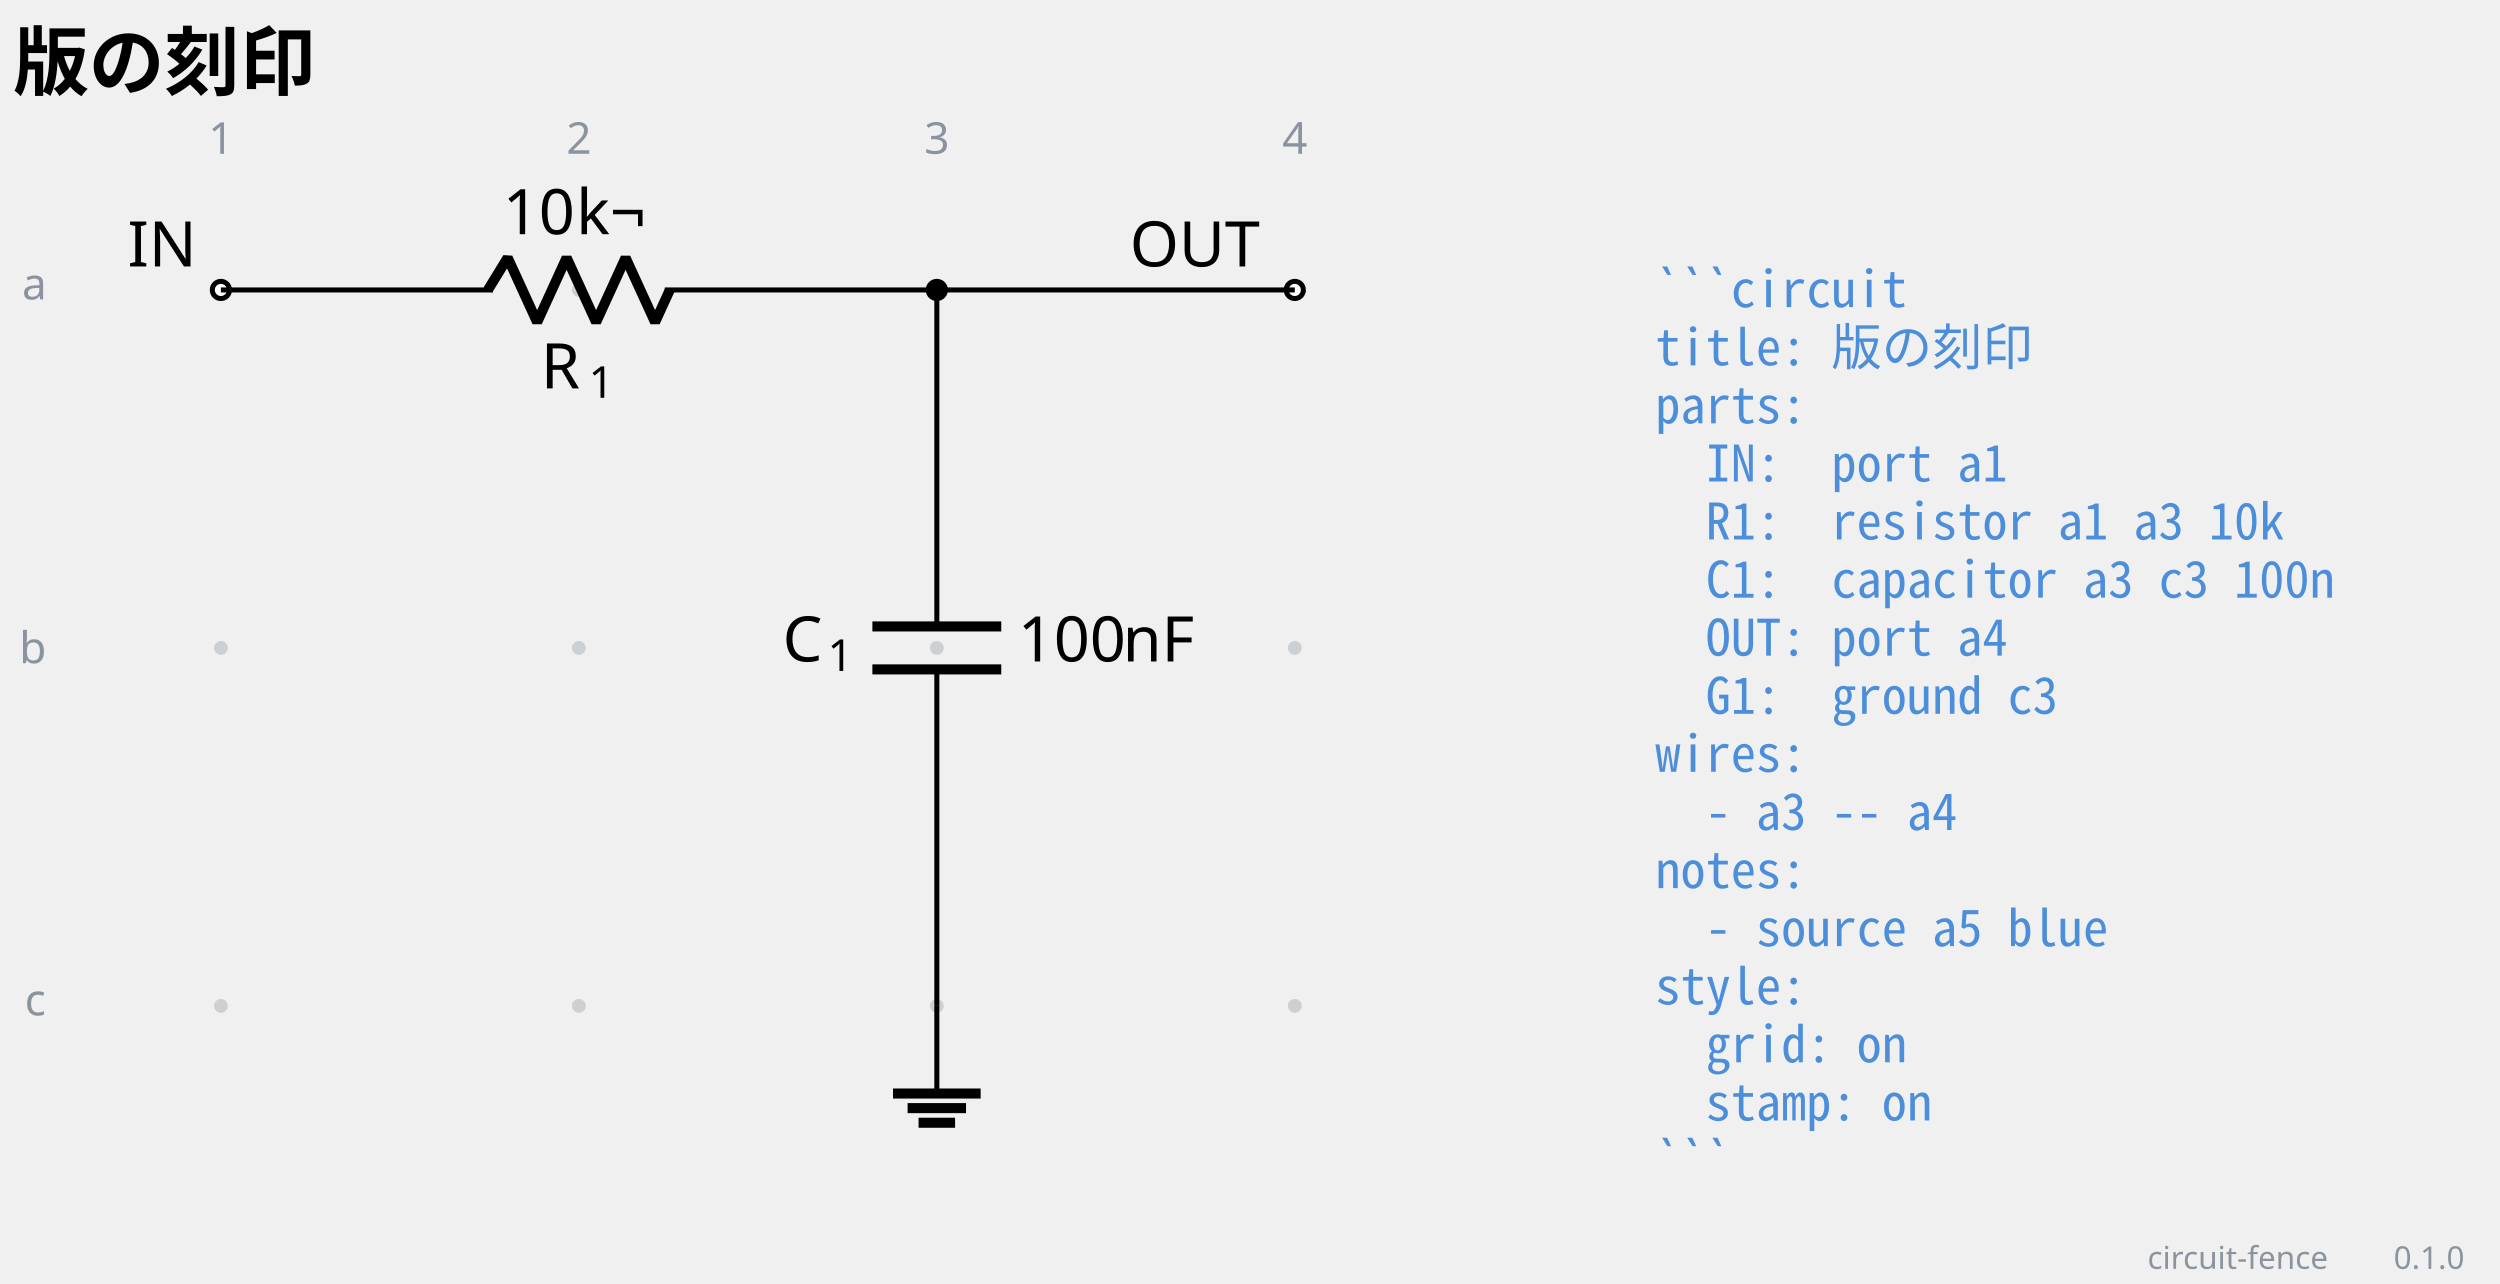
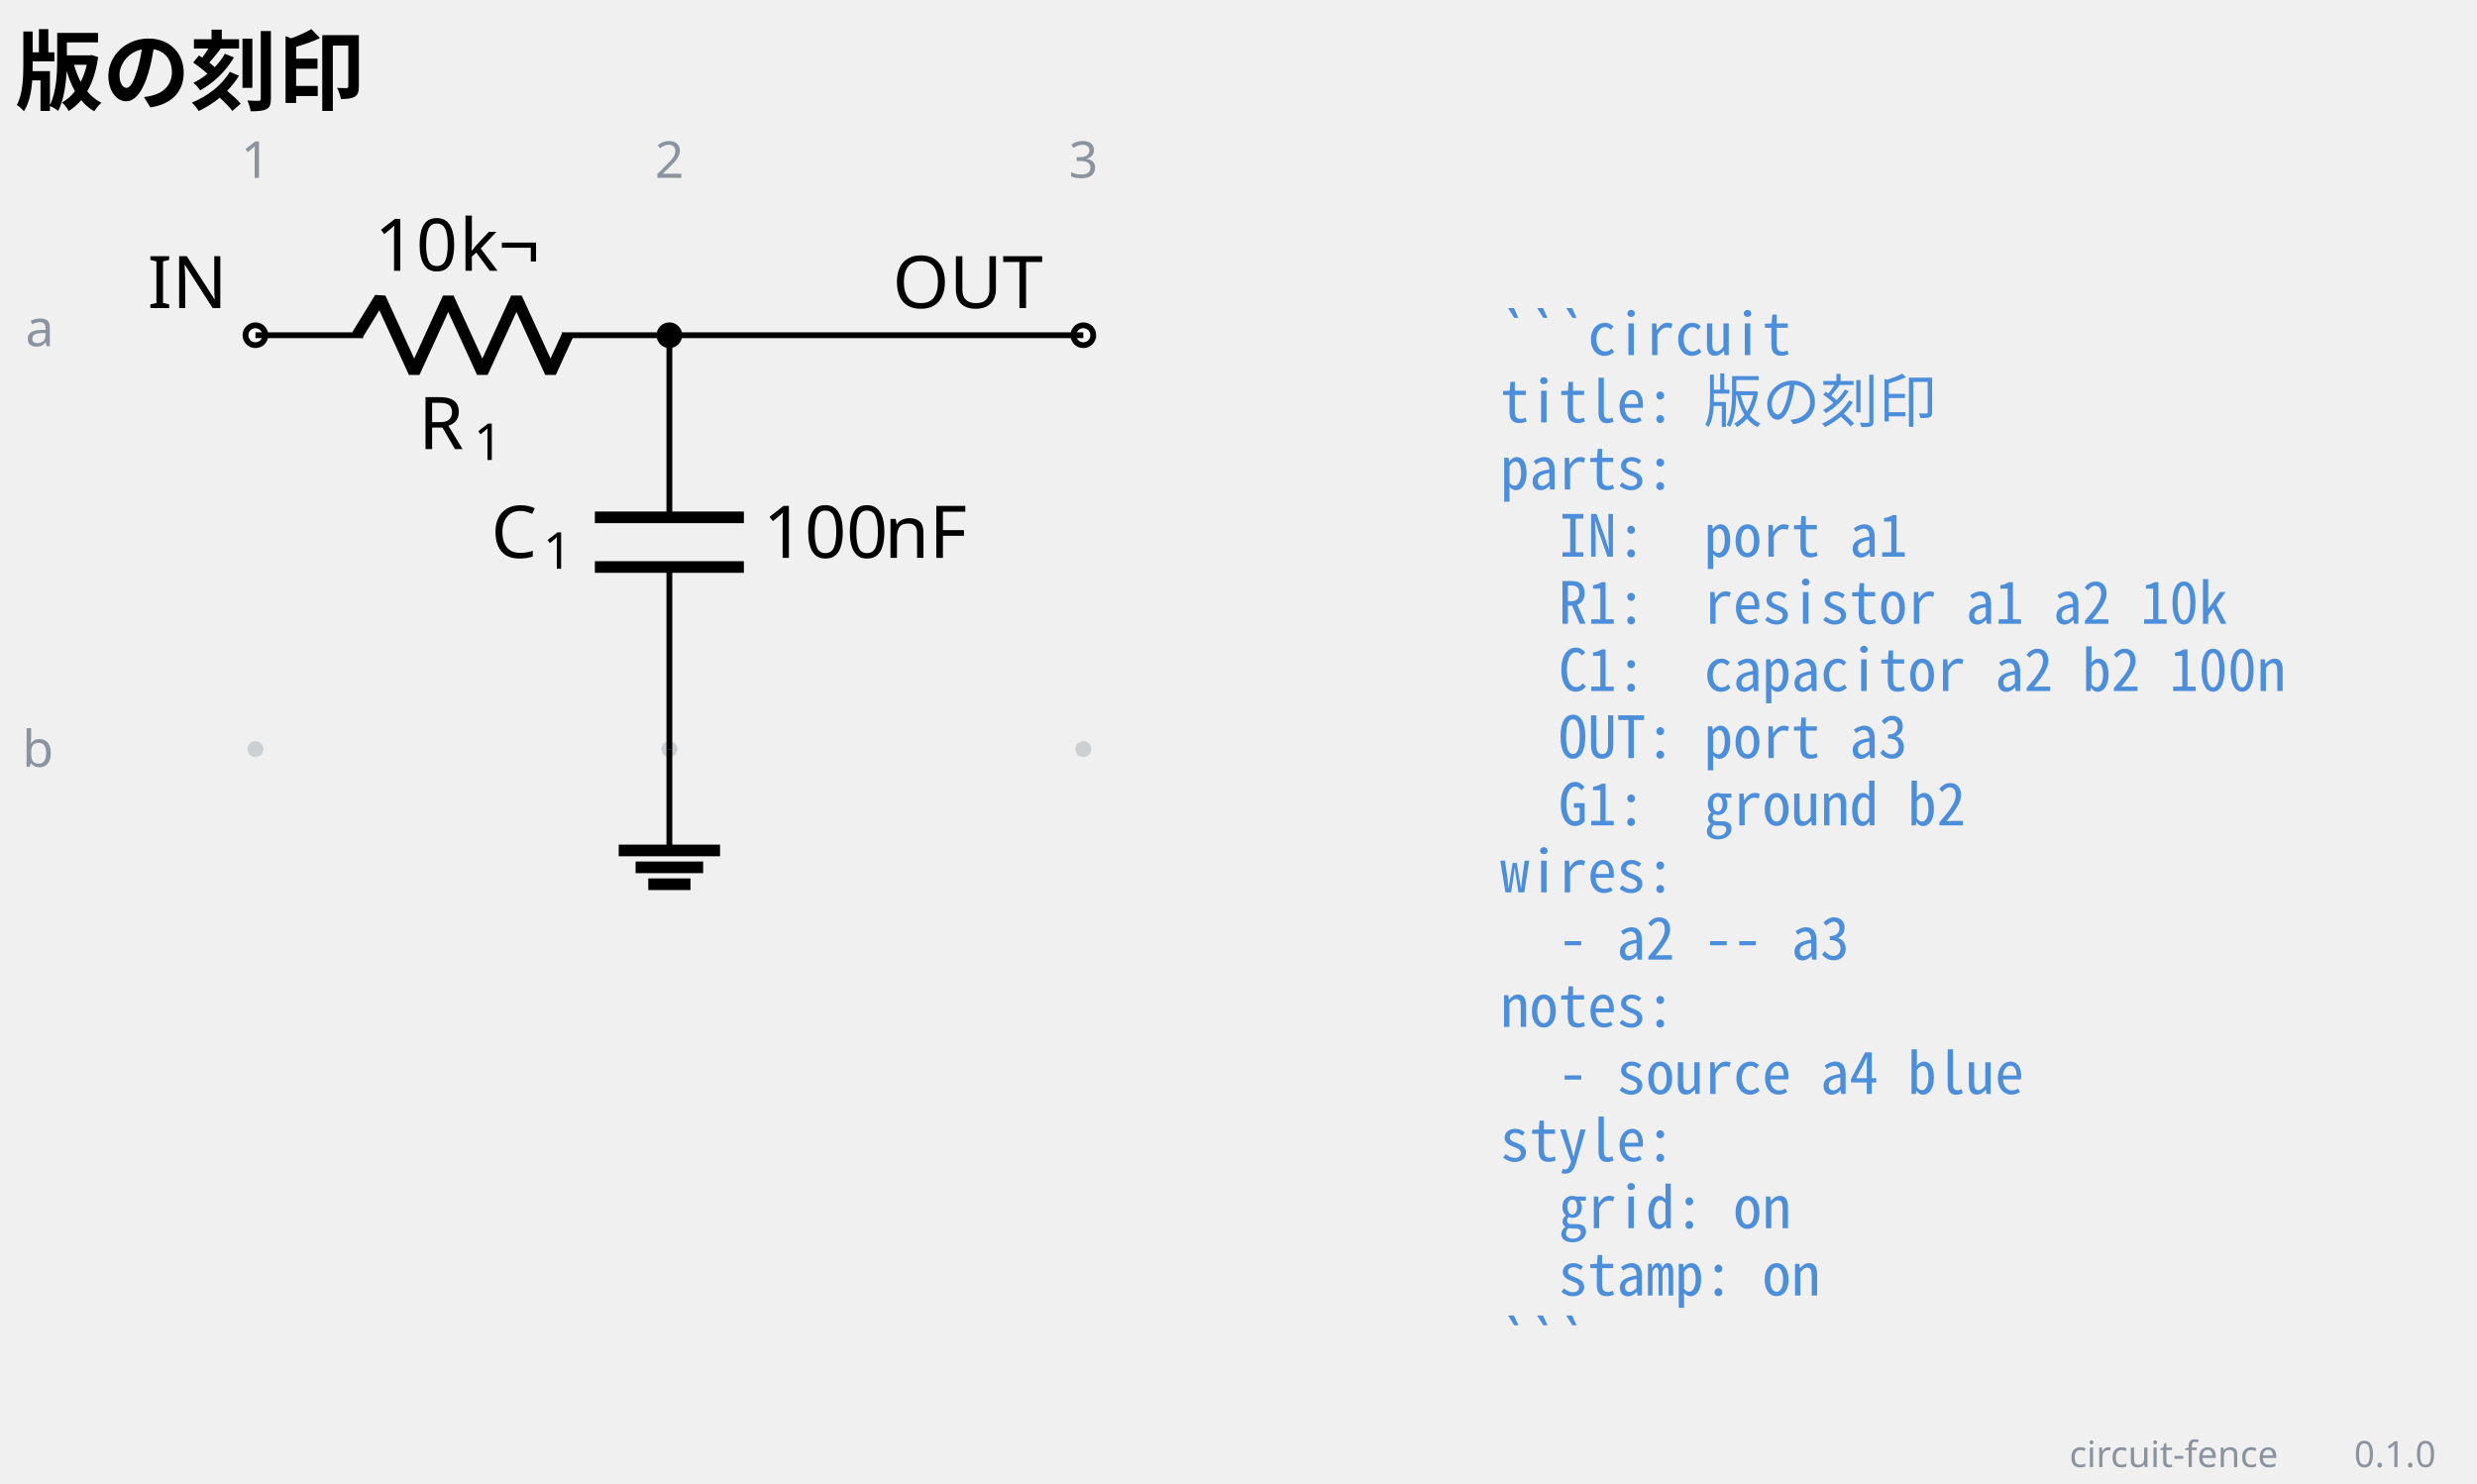
- <svg xmlns="http://www.w3.org/2000/svg" data-circuit-fence="0.1.0" fill="currentColor" width="529.887" height="271.974" viewBox="-72 -72 397.416 203.98">
+ <svg xmlns="http://www.w3.org/2000/svg" data-circuit-fence="0.1.0" fill="currentColor" width="454.013" height="271.974" viewBox="-72 -72 340.51 203.98">
  <g stroke="currentColor" stroke-miterlimit="10" stroke-width=".8">
-     <path fill="#8b949e" fill-opacity=".35" stroke="none" stroke-opacity=".35" d="M-35.787-25.909a1.1 1.1 0 1 0-2.2 0 1.1 1.1 0 0 0 2.2 0M-35.787 30.997a1.1 1.1 0 1 0-2.2 0 1.1 1.1 0 0 0 2.2 0M-35.787 87.902a1.1 1.1 0 1 0-2.2 0 1.1 1.1 0 0 0 2.2 0M21.118-25.909a1.1 1.1 0 1 0-2.2 0 1.1 1.1 0 0 0 2.2 0M21.118 30.997a1.1 1.1 0 1 0-2.2 0 1.1 1.1 0 0 0 2.2 0M21.118 87.902a1.1 1.1 0 1 0-2.2 0 1.1 1.1 0 0 0 2.2 0M78.024-25.909a1.1 1.1 0 1 0-2.2 0 1.1 1.1 0 0 0 2.2 0M78.024 30.997a1.1 1.1 0 1 0-2.2 0 1.1 1.1 0 0 0 2.2 0M78.024 87.902a1.1 1.1 0 1 0-2.2 0 1.1 1.1 0 0 0 2.2 0M134.93-25.909a1.1 1.1 0 1 0-2.2 0 1.1 1.1 0 0 0 2.2 0M134.93 30.997a1.1 1.1 0 1 0-2.2 0 1.1 1.1 0 0 0 2.2 0M134.93 87.902a1.1 1.1 0 1 0-2.2 0 1.1 1.1 0 0 0 2.2 0m-1.1 0" />
+     <path fill="#8b949e" fill-opacity=".35" stroke="none" stroke-opacity=".35" d="M-35.787-25.909a1.1 1.1 0 1 0-2.2 0 1.1 1.1 0 0 0 2.2 0M-35.787 30.997a1.1 1.1 0 1 0-2.2 0 1.1 1.1 0 0 0 2.2 0M21.118-25.909a1.1 1.1 0 1 0-2.2 0 1.1 1.1 0 0 0 2.2 0M21.118 30.997a1.1 1.1 0 1 0-2.2 0 1.1 1.1 0 0 0 2.2 0M78.024-25.909a1.1 1.1 0 1 0-2.2 0 1.1 1.1 0 0 0 2.2 0M78.024 30.997a1.1 1.1 0 1 0-2.2 0 1.1 1.1 0 0 0 2.2 0m-1.1 0" />
    <g fill="#8b949e" stroke="#8b949e">
      <text x="-36.887" y="-25.909" fill="#8b949e" stroke="none" font-family="cmr7" font-size="7" transform="translate(-1.993 -21.645)">1</text>
    </g>
    <g fill="#8b949e" stroke="#8b949e">
      <text x="-36.887" y="-25.909" fill="#8b949e" stroke="none" font-family="cmr7" font-size="7" transform="translate(54.912 -21.645)">2</text>
    </g>
    <g fill="#8b949e" stroke="#8b949e">
      <text x="-36.887" y="-25.909" fill="#8b949e" stroke="none" font-family="cmr7" font-size="7" transform="translate(111.818 -21.645)">3</text>
    </g>
    <g fill="#8b949e" stroke="#8b949e">
-       <text x="-36.887" y="-25.909" fill="#8b949e" stroke="none" font-family="cmr7" font-size="7" transform="translate(168.723 -21.645)">4</text>
-     </g>
-     <g fill="#8b949e" stroke="#8b949e">
      <text x="-36.887" y="-25.909" fill="#8b949e" stroke="none" font-family="cmr7" font-size="7" transform="translate(-31.62 1.507)">a</text>
    </g>
    <g fill="#8b949e" stroke="#8b949e">
      <text x="-36.887" y="-25.909" fill="#8b949e" stroke="none" font-family="cmr7" font-size="7" transform="translate(-32.05 59.336)">b</text>
    </g>
-     <g fill="#8b949e" stroke="#8b949e">
-       <text x="-36.887" y="-25.909" fill="#8b949e" stroke="none" font-family="cmr7" font-size="7" transform="translate(-31.189 115.318)">c</text>
-     </g>
    <g fill="#ffffff">
      <path d="M-35.522-25.909a1.365 1.365 0 1 0-2.73 0 1.365 1.365 0 0 0 2.73 0Zm-1.365 0" />
    </g>
    <text x="-36.887" y="-25.909" stroke="none" font-family="cmr10" font-size="10" transform="translate(-14.844 -3.733)">IN</text>
-     <path fill="none" d="M-36.887-25.909h.4m-.4 0H6.36m27.315 0h43.248m-.4 0h.4" />
+     <path fill="none" d="M-36.887-25.909h.4m-.4 0h14.795m27.315 0h14.795m-.4 0h.4" />
    <g stroke-linejoin="bevel" stroke-width="1.6">
-       <path fill="none" d="m5.561-25.909 3.143-5.121 4.686 10.243 4.685-10.243 4.686 10.243 4.686-10.243 4.686 10.243 2.343-5.122" />
+       <path fill="none" d="m-22.892-25.909 3.143-5.121 4.686 10.243 4.686-10.243 4.685 10.243 4.686-10.243L3.68-20.787l2.343-5.122" />
    </g>
    <g stroke="none">
-       <text x="-36.887" y="-25.909" font-family="cmmi10" font-size="10" transform="translate(50.866 15.648)">R</text>
-       <text x="-29.294" y="-24.409" font-family="cmr7" font-size="7" transform="translate(50.866 15.648)">1</text>
+       <text x="-36.887" y="-25.909" font-family="cmmi10" font-size="10" transform="translate(22.413 15.648)">R</text>
+       <text x="-29.294" y="-24.409" font-family="cmr7" font-size="7" transform="translate(22.413 15.648)">1</text>
    </g>
    <g stroke="none" font-family="cmr10" font-size="10">
-       <text x="-36.887" y="-25.909" transform="translate(44.822 -8.863)">10</text>
-       <text x="-25.221" y="-25.909" transform="translate(44.822 -8.863)">k¬</text>
+       <text x="-36.887" y="-25.909" transform="translate(16.37 -8.863)">10</text>
+       <text x="-25.221" y="-25.909" transform="translate(16.37 -8.863)">k¬</text>
    </g>
-     <path fill="none" d="M76.924-25.909v.4m0-.4v53.491m0 6.829v53.491m0-.4v.4" />
+     <path fill="none" d="M20.018-25.909v.4m0-.4V-.87m0 6.828v25.039m0-.4v.4" />
    <g stroke-width="1.6">
-       <path fill="none" d="M87.167 27.582H66.68m20.486 6.829H66.68" />
+       <path fill="none" d="M30.261-.87H9.775m20.486 6.828H9.775" />
    </g>
    <g stroke="none">
-       <text x="-36.887" y="-25.909" font-family="cmmi10" font-size="10" transform="translate(89.296 59.058)">C</text>
-       <text x="-29.74" y="-24.409" font-family="cmr7" font-size="7" transform="translate(89.296 59.058)">1</text>
+       <text x="-36.887" y="-25.909" font-family="cmmi10" font-size="10" transform="translate(32.39 30.606)">C</text>
+       <text x="-29.74" y="-24.409" font-family="cmr7" font-size="7" transform="translate(32.39 30.606)">1</text>
    </g>
    <g stroke="none" font-family="cmr10" font-size="10">
-       <text x="-36.887" y="-25.909" transform="translate(126.693 59.058)">100</text>
-       <text x="-20.22" y="-25.909" transform="translate(126.693 59.058)">nF</text>
+       <text x="-36.887" y="-25.909" transform="translate(69.787 30.606)">100</text>
+       <text x="-20.22" y="-25.909" transform="translate(69.787 30.606)">nF</text>
    </g>
    <g fill="#ffffff">
-       <path d="M135.195-25.909a1.365 1.365 0 1 0-2.731 0 1.365 1.365 0 0 0 2.73 0Zm-1.366 0" />
+       <path d="M78.29-25.909a1.365 1.365 0 1 0-2.732 0 1.365 1.365 0 0 0 2.731 0Zm-1.366 0" />
    </g>
-     <text x="-36.887" y="-25.909" stroke="none" font-family="cmr10" font-size="10" transform="translate(144.483 -3.733)">OUT</text>
-     <path fill="none" d="M76.924 87.902v13.93" />
-     <path fill="none" stroke-width="1.6" d="M69.959 101.833h13.93m-11.609 2.321h9.287m-7.545 2.322h5.804" />
-     <path fill="none" d="M76.924-25.909h56.905" />
-     <path d="M78.29-25.909a1.365 1.365 0 1 0-2.732 0 1.365 1.365 0 0 0 2.731 0Zm-1.366 0" />
+     <text x="-36.887" y="-25.909" stroke="none" font-family="cmr10" font-size="10" transform="translate(87.578 -3.733)">OUT</text>
+     <path fill="none" d="M20.018 30.997v13.93" />
+     <path fill="none" stroke-width="1.6" d="M13.053 44.927h13.93M15.376 47.25h9.287m-7.546 2.322h5.804" />
+     <path fill="none" d="M20.018-25.909h56.906" />
+     <path d="M21.384-25.909a1.365 1.365 0 1 0-2.731 0 1.365 1.365 0 0 0 2.73 0Zm-1.366 0" />
    <g>
-       <text x="-36.887" y="-25.909" fill="#4c8eda" stroke="none" font-family="'Noto Sans Mono CJK JP',ui-monospace,'SFMono-Regular',Consolas,'Liberation Mono',monospace" font-size="8" transform="translate(228.022 2.733)" xml:space="preserve">```circuit</text>
+       <text x="-36.887" y="-25.909" fill="#4c8eda" stroke="none" font-family="'Noto Sans Mono CJK JP',ui-monospace,'SFMono-Regular',Consolas,'Liberation Mono',monospace" font-size="8" transform="translate(171.116 2.733)" xml:space="preserve">```circuit</text>
    </g>
    <g>
-       <text x="-36.887" y="-25.909" fill="#4c8eda" stroke="none" font-family="'Noto Sans Mono CJK JP',ui-monospace,'SFMono-Regular',Consolas,'Liberation Mono',monospace" font-size="8" transform="translate(228.022 11.98)" xml:space="preserve">title: 版の刻印</text>
+       <text x="-36.887" y="-25.909" fill="#4c8eda" stroke="none" font-family="'Noto Sans Mono CJK JP',ui-monospace,'SFMono-Regular',Consolas,'Liberation Mono',monospace" font-size="8" transform="translate(171.116 11.98)" xml:space="preserve">title: 版の刻印</text>
    </g>
    <g>
-       <text x="-36.887" y="-25.909" fill="#4c8eda" stroke="none" font-family="'Noto Sans Mono CJK JP',ui-monospace,'SFMono-Regular',Consolas,'Liberation Mono',monospace" font-size="8" transform="translate(228.022 21.2)" xml:space="preserve">parts:</text>
+       <text x="-36.887" y="-25.909" fill="#4c8eda" stroke="none" font-family="'Noto Sans Mono CJK JP',ui-monospace,'SFMono-Regular',Consolas,'Liberation Mono',monospace" font-size="8" transform="translate(171.116 21.2)" xml:space="preserve">parts:</text>
    </g>
    <g>
-       <text x="-36.887" y="-25.909" fill="#4c8eda" stroke="none" font-family="'Noto Sans Mono CJK JP',ui-monospace,'SFMono-Regular',Consolas,'Liberation Mono',monospace" font-size="8" transform="translate(228.022 30.446)" xml:space="preserve">  IN:  port a1</text>
+       <text x="-36.887" y="-25.909" fill="#4c8eda" stroke="none" font-family="'Noto Sans Mono CJK JP',ui-monospace,'SFMono-Regular',Consolas,'Liberation Mono',monospace" font-size="8" transform="translate(171.116 30.446)" xml:space="preserve">  IN:  port a1</text>
    </g>
    <g>
-       <text x="-36.887" y="-25.909" fill="#4c8eda" stroke="none" font-family="'Noto Sans Mono CJK JP',ui-monospace,'SFMono-Regular',Consolas,'Liberation Mono',monospace" font-size="8" transform="translate(228.022 39.665)" xml:space="preserve">  R1:  resistor a1 a3 10k</text>
+       <text x="-36.887" y="-25.909" fill="#4c8eda" stroke="none" font-family="'Noto Sans Mono CJK JP',ui-monospace,'SFMono-Regular',Consolas,'Liberation Mono',monospace" font-size="8" transform="translate(171.116 39.665)" xml:space="preserve">  R1:  resistor a1 a2 10k</text>
    </g>
    <g>
-       <text x="-36.887" y="-25.909" fill="#4c8eda" stroke="none" font-family="'Noto Sans Mono CJK JP',ui-monospace,'SFMono-Regular',Consolas,'Liberation Mono',monospace" font-size="8" transform="translate(228.022 48.912)" xml:space="preserve">  C1:  capacitor a3 c3 100n</text>
+       <text x="-36.887" y="-25.909" fill="#4c8eda" stroke="none" font-family="'Noto Sans Mono CJK JP',ui-monospace,'SFMono-Regular',Consolas,'Liberation Mono',monospace" font-size="8" transform="translate(171.116 48.912)" xml:space="preserve">  C1:  capacitor a2 b2 100n</text>
    </g>
    <g>
-       <text x="-36.887" y="-25.909" fill="#4c8eda" stroke="none" font-family="'Noto Sans Mono CJK JP',ui-monospace,'SFMono-Regular',Consolas,'Liberation Mono',monospace" font-size="8" transform="translate(228.022 58.131)" xml:space="preserve">  OUT: port a4</text>
+       <text x="-36.887" y="-25.909" fill="#4c8eda" stroke="none" font-family="'Noto Sans Mono CJK JP',ui-monospace,'SFMono-Regular',Consolas,'Liberation Mono',monospace" font-size="8" transform="translate(171.116 58.131)" xml:space="preserve">  OUT: port a3</text>
    </g>
    <g>
-       <text x="-36.887" y="-25.909" fill="#4c8eda" stroke="none" font-family="'Noto Sans Mono CJK JP',ui-monospace,'SFMono-Regular',Consolas,'Liberation Mono',monospace" font-size="8" transform="translate(228.022 67.378)" xml:space="preserve">  G1:  ground c3</text>
+       <text x="-36.887" y="-25.909" fill="#4c8eda" stroke="none" font-family="'Noto Sans Mono CJK JP',ui-monospace,'SFMono-Regular',Consolas,'Liberation Mono',monospace" font-size="8" transform="translate(171.116 67.378)" xml:space="preserve">  G1:  ground b2</text>
    </g>
    <g>
-       <text x="-36.887" y="-25.909" fill="#4c8eda" stroke="none" font-family="'Noto Sans Mono CJK JP',ui-monospace,'SFMono-Regular',Consolas,'Liberation Mono',monospace" font-size="8" transform="translate(228.022 76.596)" xml:space="preserve">wires:</text>
+       <text x="-36.887" y="-25.909" fill="#4c8eda" stroke="none" font-family="'Noto Sans Mono CJK JP',ui-monospace,'SFMono-Regular',Consolas,'Liberation Mono',monospace" font-size="8" transform="translate(171.116 76.596)" xml:space="preserve">wires:</text>
    </g>
    <g>
-       <text x="-36.887" y="-25.909" fill="#4c8eda" stroke="none" font-family="'Noto Sans Mono CJK JP',ui-monospace,'SFMono-Regular',Consolas,'Liberation Mono',monospace" font-size="8" transform="translate(228.022 85.844)" xml:space="preserve">  - a3 -- a4</text>
+       <text x="-36.887" y="-25.909" fill="#4c8eda" stroke="none" font-family="'Noto Sans Mono CJK JP',ui-monospace,'SFMono-Regular',Consolas,'Liberation Mono',monospace" font-size="8" transform="translate(171.116 85.844)" xml:space="preserve">  - a2 -- a3</text>
    </g>
    <g>
-       <text x="-36.887" y="-25.909" fill="#4c8eda" stroke="none" font-family="'Noto Sans Mono CJK JP',ui-monospace,'SFMono-Regular',Consolas,'Liberation Mono',monospace" font-size="8" transform="translate(228.022 95.091)" xml:space="preserve">notes:</text>
+       <text x="-36.887" y="-25.909" fill="#4c8eda" stroke="none" font-family="'Noto Sans Mono CJK JP',ui-monospace,'SFMono-Regular',Consolas,'Liberation Mono',monospace" font-size="8" transform="translate(171.116 95.091)" xml:space="preserve">notes:</text>
    </g>
    <g>
-       <text x="-36.887" y="-25.909" fill="#4c8eda" stroke="none" font-family="'Noto Sans Mono CJK JP',ui-monospace,'SFMono-Regular',Consolas,'Liberation Mono',monospace" font-size="8" transform="translate(228.022 104.31)" xml:space="preserve">  - source a5 blue</text>
+       <text x="-36.887" y="-25.909" fill="#4c8eda" stroke="none" font-family="'Noto Sans Mono CJK JP',ui-monospace,'SFMono-Regular',Consolas,'Liberation Mono',monospace" font-size="8" transform="translate(171.116 104.31)" xml:space="preserve">  - source a4 blue</text>
    </g>
    <g>
-       <text x="-36.887" y="-25.909" fill="#4c8eda" stroke="none" font-family="'Noto Sans Mono CJK JP',ui-monospace,'SFMono-Regular',Consolas,'Liberation Mono',monospace" font-size="8" transform="translate(228.022 113.557)" xml:space="preserve">style:</text>
+       <text x="-36.887" y="-25.909" fill="#4c8eda" stroke="none" font-family="'Noto Sans Mono CJK JP',ui-monospace,'SFMono-Regular',Consolas,'Liberation Mono',monospace" font-size="8" transform="translate(171.116 113.557)" xml:space="preserve">style:</text>
    </g>
    <g>
-       <text x="-36.887" y="-25.909" fill="#4c8eda" stroke="none" font-family="'Noto Sans Mono CJK JP',ui-monospace,'SFMono-Regular',Consolas,'Liberation Mono',monospace" font-size="8" transform="translate(228.022 122.775)" xml:space="preserve">  grid: on</text>
+       <text x="-36.887" y="-25.909" fill="#4c8eda" stroke="none" font-family="'Noto Sans Mono CJK JP',ui-monospace,'SFMono-Regular',Consolas,'Liberation Mono',monospace" font-size="8" transform="translate(171.116 122.775)" xml:space="preserve">  grid: on</text>
    </g>
    <g>
-       <text x="-36.887" y="-25.909" fill="#4c8eda" stroke="none" font-family="'Noto Sans Mono CJK JP',ui-monospace,'SFMono-Regular',Consolas,'Liberation Mono',monospace" font-size="8" transform="translate(228.022 132.023)" xml:space="preserve">  stamp: on</text>
+       <text x="-36.887" y="-25.909" fill="#4c8eda" stroke="none" font-family="'Noto Sans Mono CJK JP',ui-monospace,'SFMono-Regular',Consolas,'Liberation Mono',monospace" font-size="8" transform="translate(171.116 132.023)" xml:space="preserve">  stamp: on</text>
    </g>
    <g>
-       <text x="-36.887" y="-25.909" fill="#4c8eda" stroke="none" font-family="'Noto Sans Mono CJK JP',ui-monospace,'SFMono-Regular',Consolas,'Liberation Mono',monospace" font-size="8" transform="translate(228.022 141.241)" xml:space="preserve">```</text>
+       <text x="-36.887" y="-25.909" fill="#4c8eda" stroke="none" font-family="'Noto Sans Mono CJK JP',ui-monospace,'SFMono-Regular',Consolas,'Liberation Mono',monospace" font-size="8" transform="translate(171.116 141.241)" xml:space="preserve">```</text>
    </g>
    <g>
      <text x="-36.887" y="-25.909" fill="currentColor" stroke="none" font-family="'Noto Sans CJK JP','Noto Sans JP','Hiragino Sans','Yu Gothic',sans-serif" font-size="12" transform="translate(-32.983 -31.889)" font-weight="bold">版の刻印</text>
    </g>
    <g fill="#8b949e" stroke="#8b949e">
      <g fill="#8b949e" stroke="none" font-family="cmr5" font-size="5">
-         <text x="-36.887" y="-25.909" transform="translate(306.264 155.619)">circuit-fence</text>
-         <text x="2.245" y="-25.909" transform="translate(306.264 155.619)">0.1.0</text>
+         <text x="-36.887" y="-25.909" transform="translate(249.358 155.619)">circuit-fence</text>
+         <text x="2.245" y="-25.909" transform="translate(249.358 155.619)">0.1.0</text>
      </g>
    </g>
  </g>
</svg>
